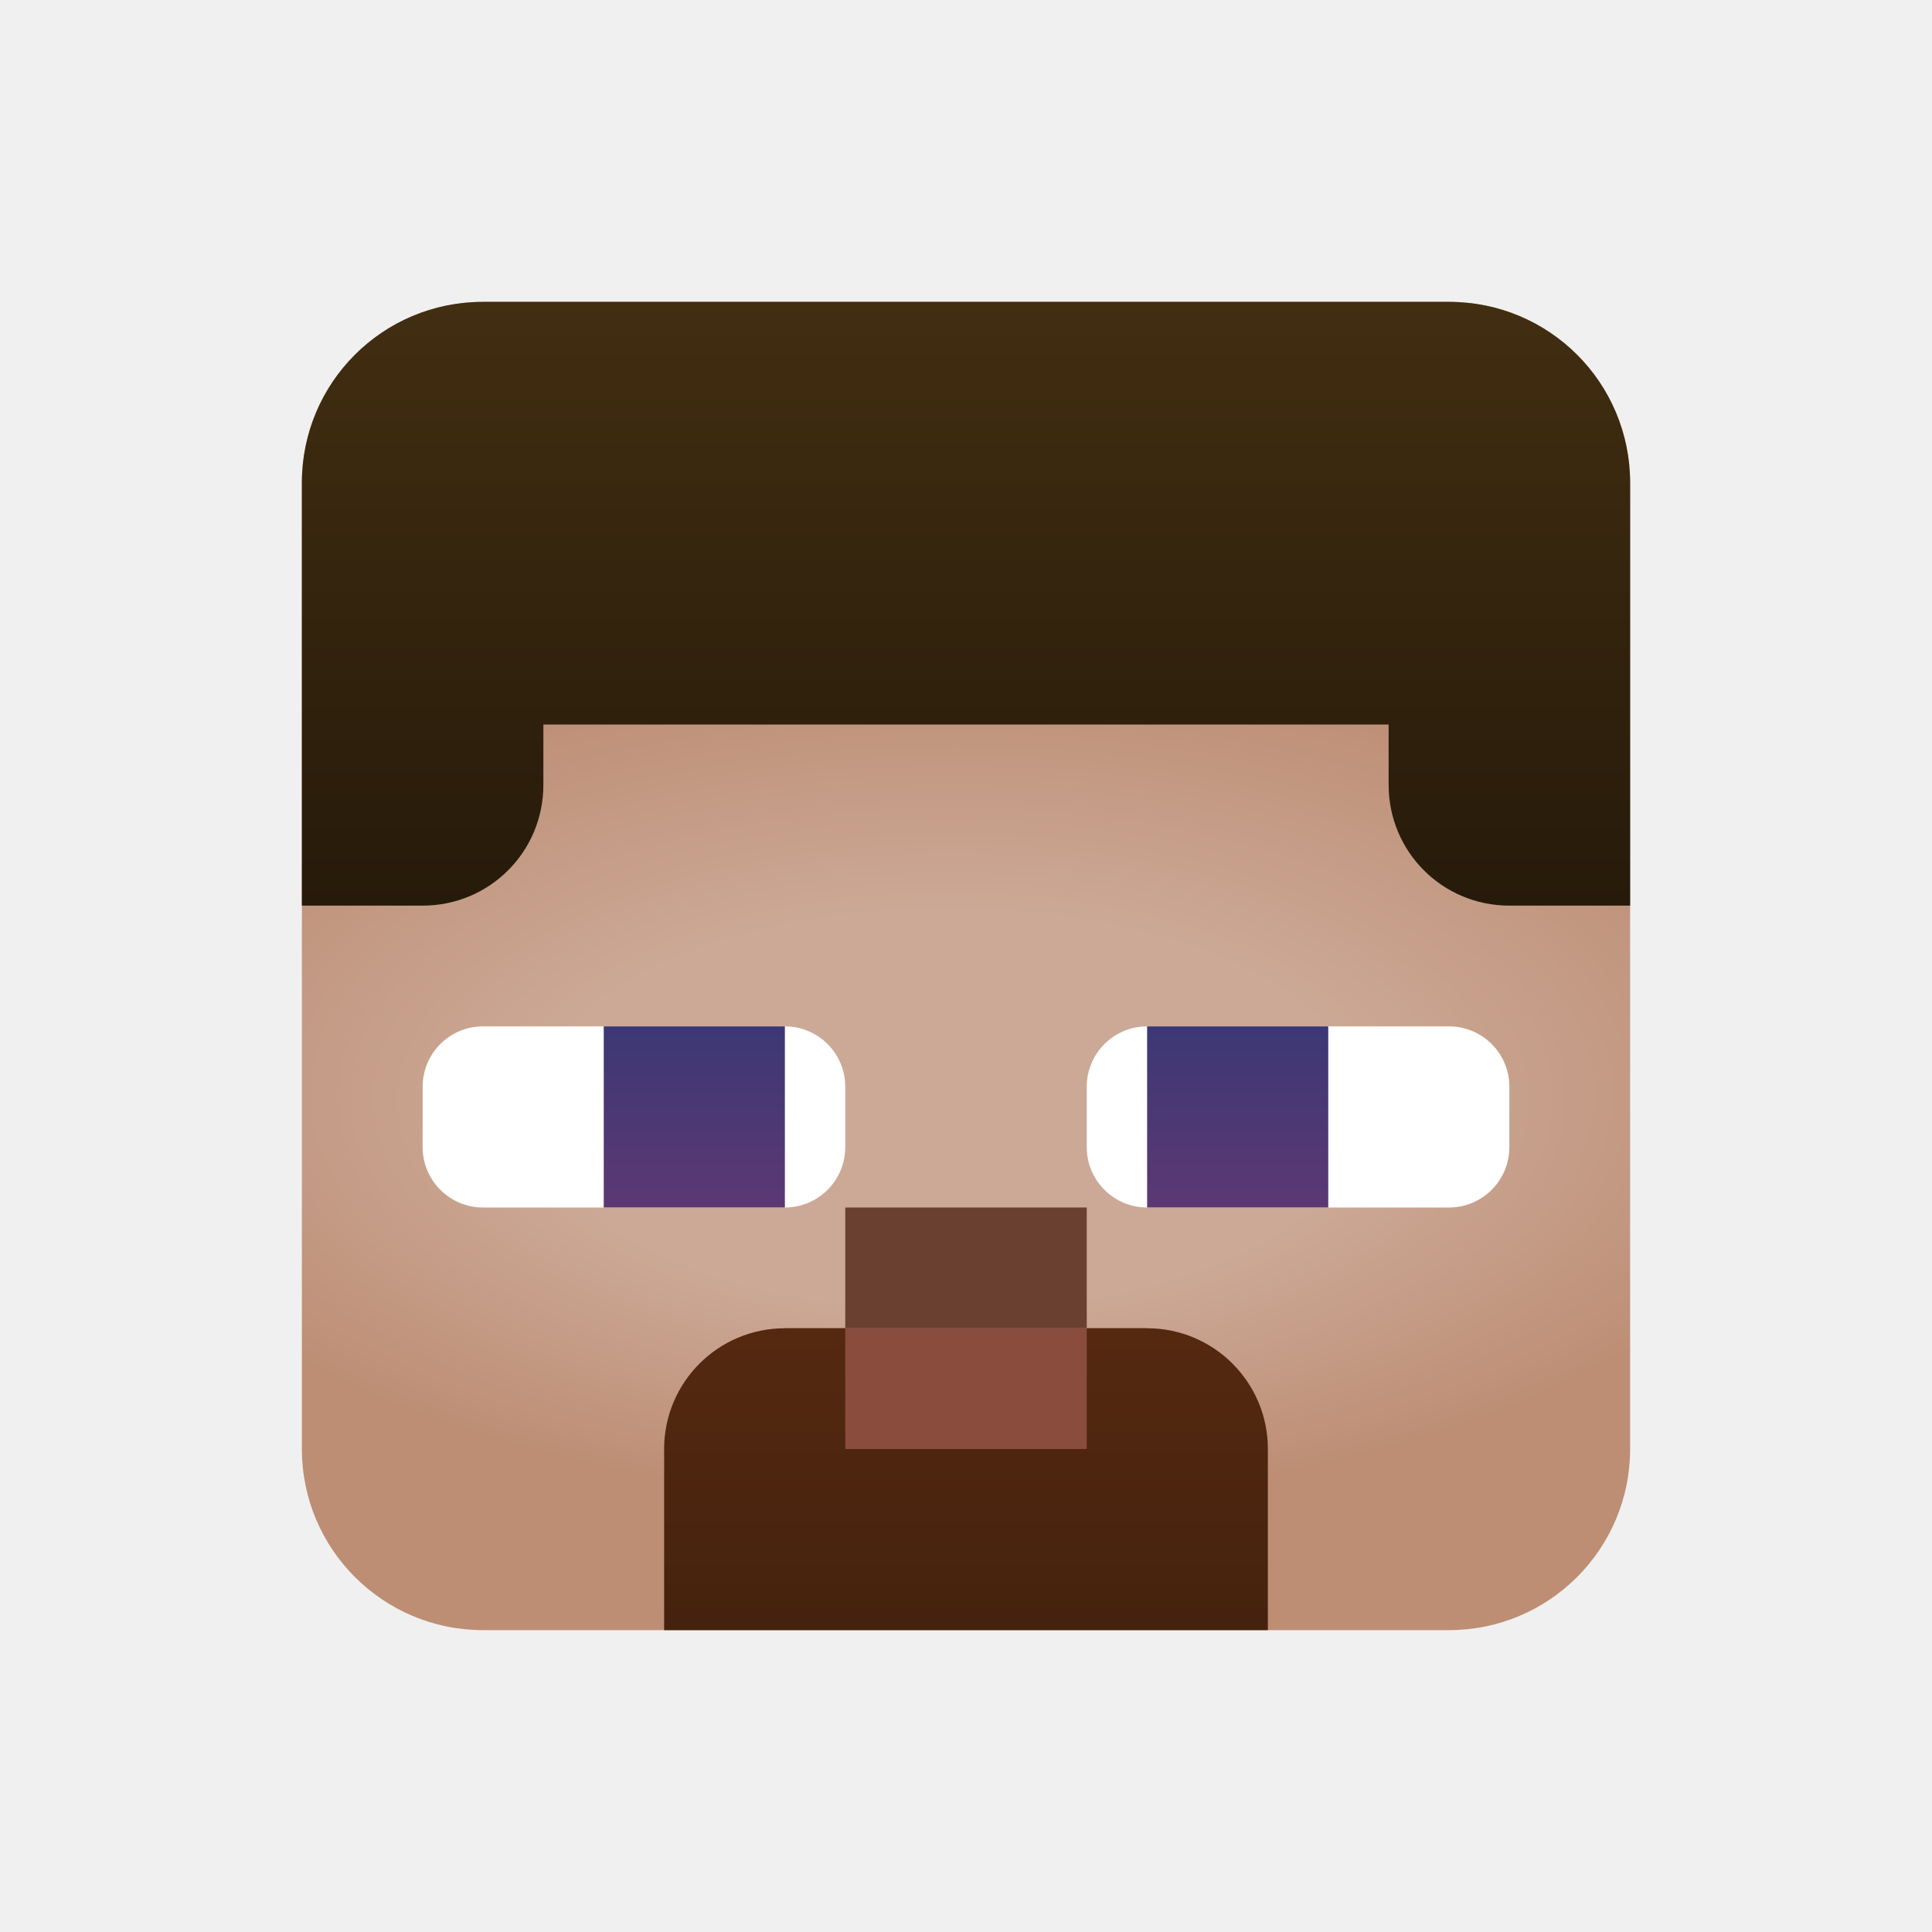
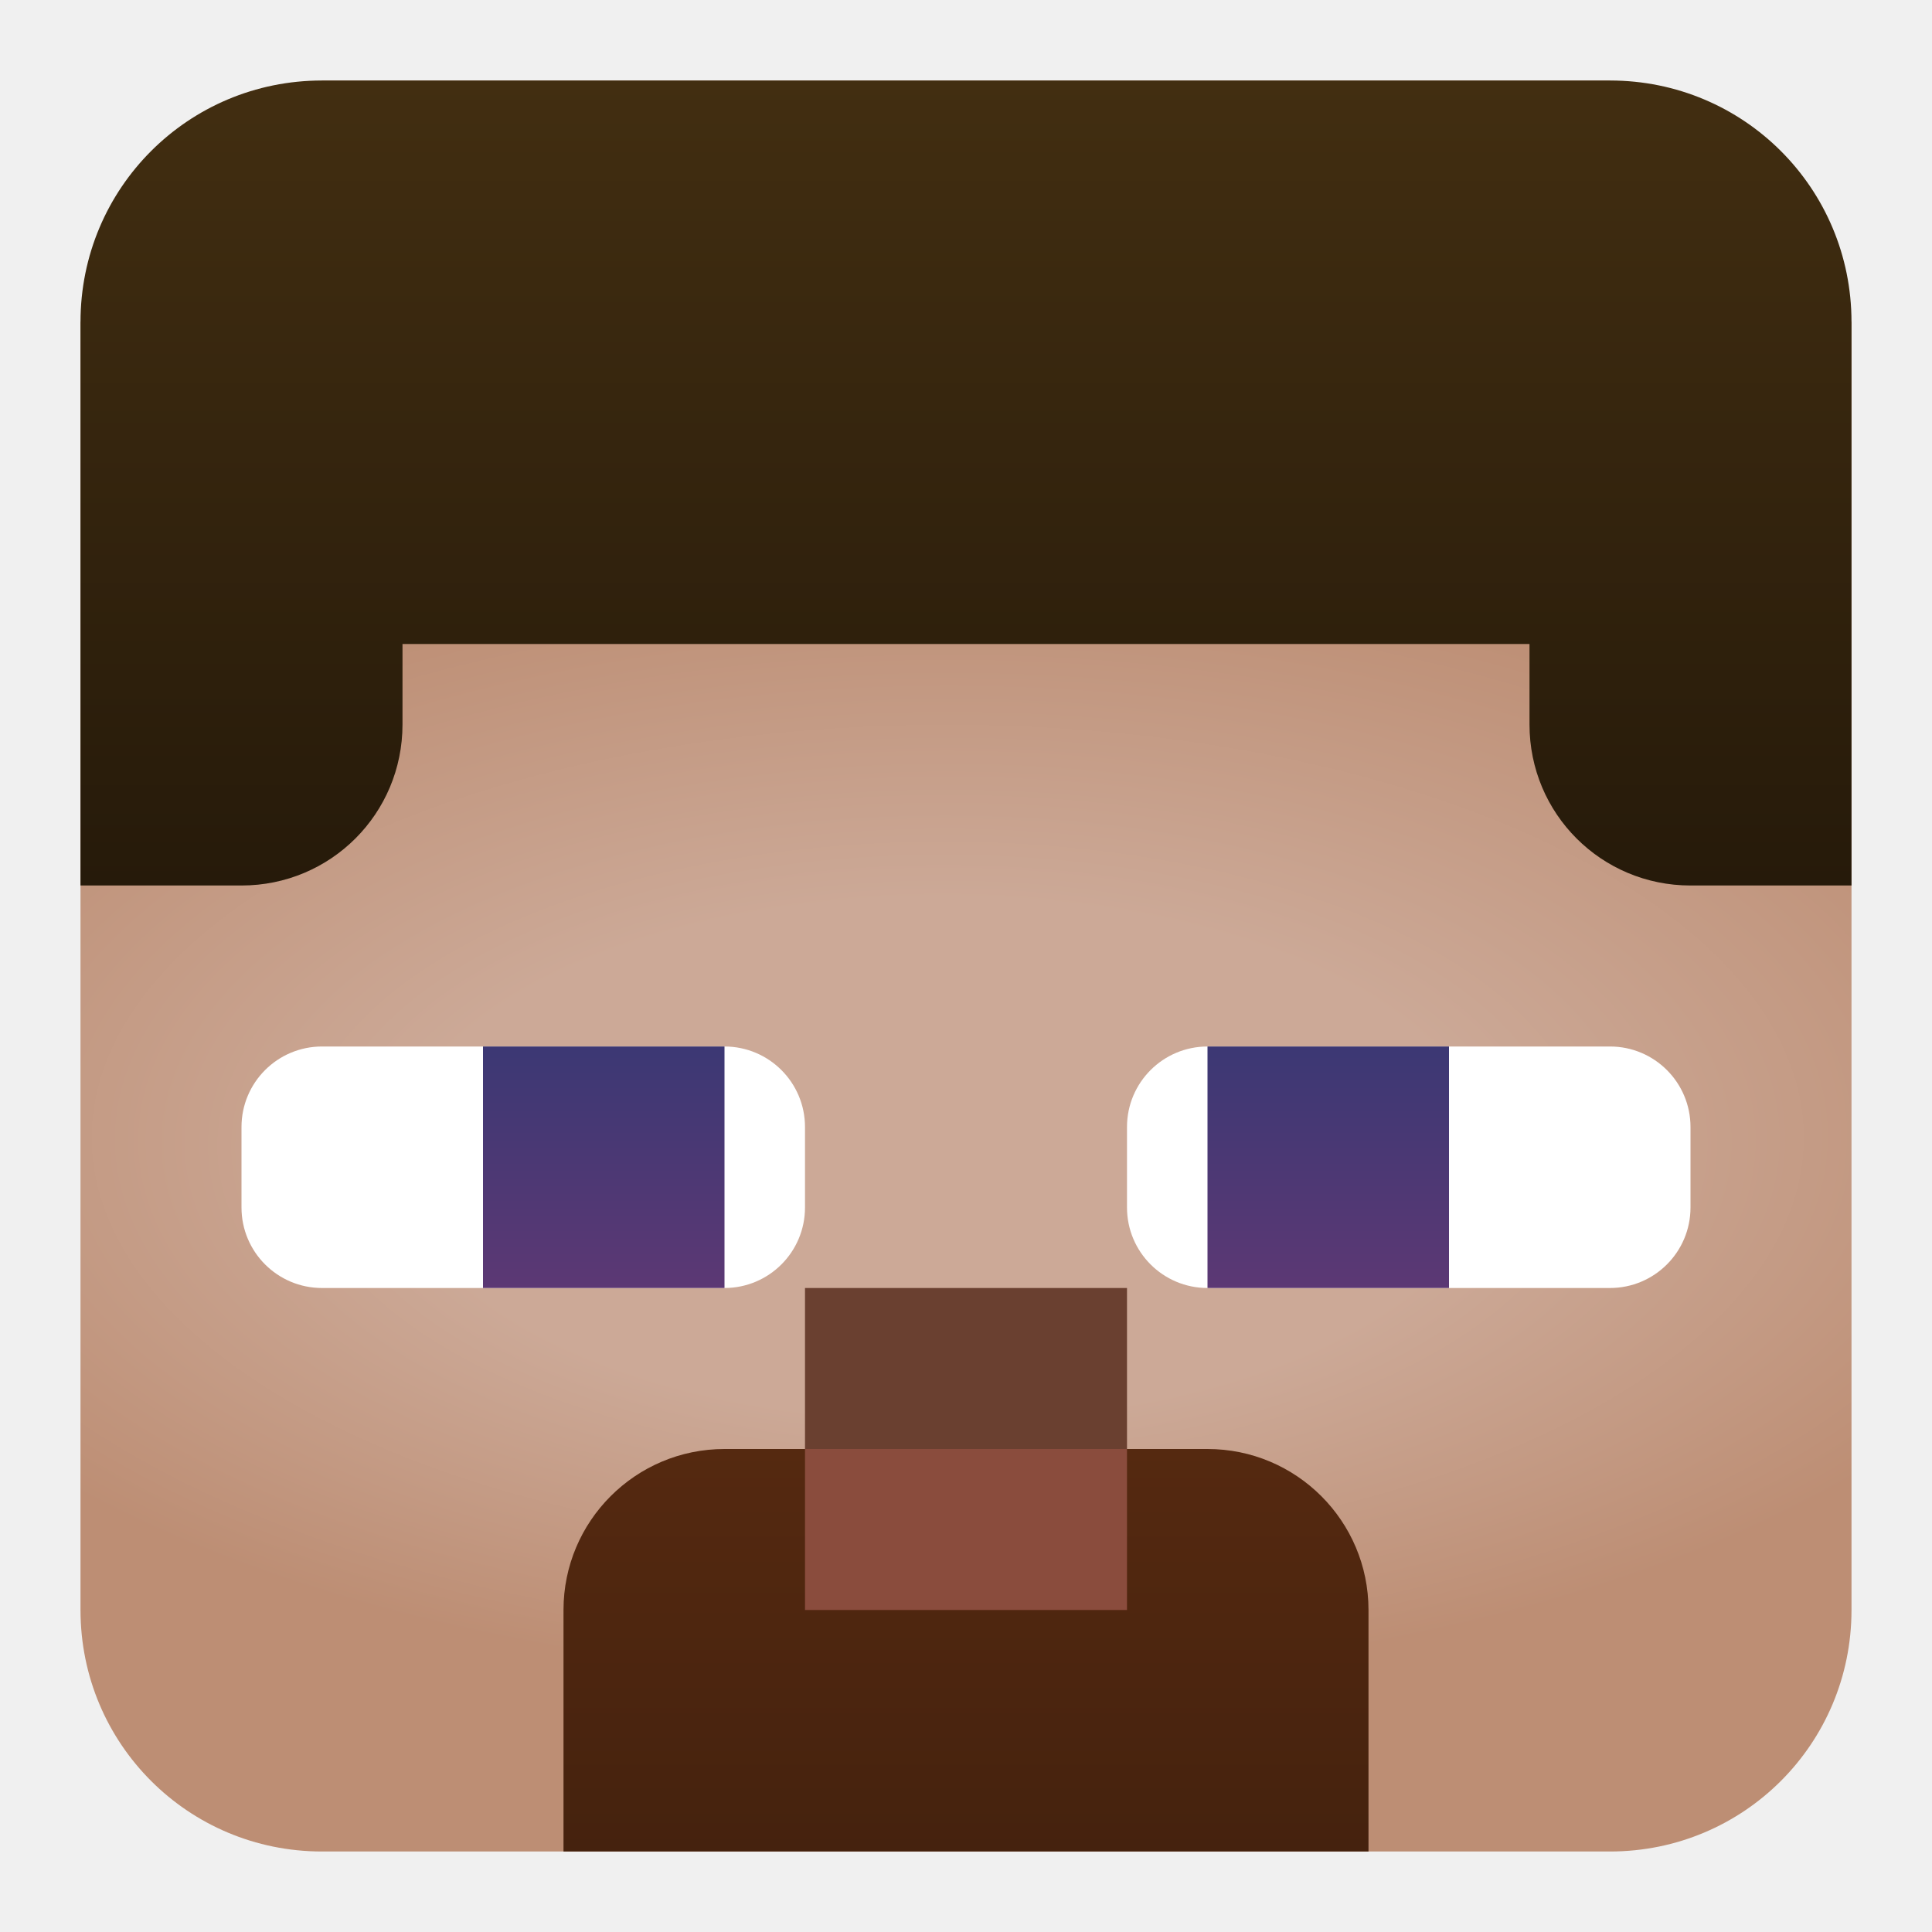
- <svg xmlns="http://www.w3.org/2000/svg" xmlns:xlink="http://www.w3.org/1999/xlink" width="32" height="32" version="1.1" viewBox="0 0 32 32" id="svg168" xml:space="preserve">
+ <svg xmlns="http://www.w3.org/2000/svg" xmlns:xlink="http://www.w3.org/1999/xlink" width="24" height="24" version="1.1" viewBox="0 0 24 24" id="svg168" xml:space="preserve">
  <defs id="defs172">
-     <radialGradient xlink:href="#linearGradient2739" id="radialGradient2757" cx="496.062" cy="17.211" fx="495.878" fy="18.731" r="11" gradientUnits="userSpaceOnUse" gradientTransform="matrix(2.555402,0,0,1.233731,-515.5756,-4.266943)" />
    <linearGradient id="linearGradient2739">
      <stop style="stop-color:#cca997;stop-opacity:1;" offset="0.237" id="stop2755" />
      <stop style="stop-color:#bd8e74;stop-opacity:1;" offset="0.519" id="stop2735" />
    </linearGradient>
-     <linearGradient xlink:href="#linearGradient1330" id="linearGradient1332" x1="487" y1="15" x2="487" y2="5" gradientUnits="userSpaceOnUse" gradientTransform="translate(256)" />
    <linearGradient id="linearGradient1330">
      <stop style="stop-color:#261a0a;stop-opacity:1;" offset="0" id="stop1326" />
      <stop style="stop-color:#422e11;stop-opacity:1;" offset="1" id="stop1328" />
    </linearGradient>
-     <linearGradient xlink:href="#linearGradient1463" id="linearGradient1465" x1="755" y1="27" x2="755" y2="22" gradientUnits="userSpaceOnUse" />
    <linearGradient id="linearGradient1463">
      <stop style="stop-color:#45220e;stop-opacity:1;" offset="0" id="stop1459" />
      <stop style="stop-color:#552910;stop-opacity:1;" offset="1" id="stop1461" />
    </linearGradient>
-     <linearGradient xlink:href="#linearGradient1503" id="linearGradient1505" x1="748" y1="20" x2="748" y2="17" gradientUnits="userSpaceOnUse" />
    <linearGradient id="linearGradient1503">
      <stop style="stop-color:#5c3874;stop-opacity:1;" offset="0" id="stop1499" />
      <stop style="stop-color:#3c3874;stop-opacity:1;" offset="1" id="stop1501" />
    </linearGradient>
-     <linearGradient xlink:href="#linearGradient1503" id="linearGradient1365" gradientUnits="userSpaceOnUse" x1="748" y1="20" x2="748" y2="17" />
-     <linearGradient xlink:href="#linearGradient1503" id="linearGradient1367" gradientUnits="userSpaceOnUse" x1="748" y1="20" x2="748" y2="17" />
+     <radialGradient xlink:href="#linearGradient2739" id="radialGradient2757-6" cx="496.062" cy="17.211" fx="495.878" fy="18.731" r="11" gradientUnits="userSpaceOnUse" gradientTransform="matrix(2.555402,0,0,1.233731,-519.5756,-16.26694)" />
+     <linearGradient xlink:href="#linearGradient1330" id="linearGradient1332-1" x1="487" y1="15" x2="487" y2="5" gradientUnits="userSpaceOnUse" gradientTransform="translate(252,-12)" />
+     <linearGradient xlink:href="#linearGradient1463" id="linearGradient1465-0" x1="755" y1="27" x2="755" y2="22" gradientUnits="userSpaceOnUse" gradientTransform="translate(-4,-12)" />
+     <linearGradient xlink:href="#linearGradient1503" id="linearGradient1505-6" x1="748" y1="20" x2="748" y2="17" gradientUnits="userSpaceOnUse" />
+     <linearGradient xlink:href="#linearGradient1503" id="linearGradient5294" gradientUnits="userSpaceOnUse" x1="748" y1="20" x2="748" y2="17" />
+     <linearGradient xlink:href="#linearGradient1503" id="linearGradient5296" gradientUnits="userSpaceOnUse" x1="748" y1="20" x2="748" y2="17" />
  </defs>
-   <g id="i_steve" transform="translate(-736)">
-     <rect style="fill:url(#radialGradient2757);fill-opacity:1;stroke-width:0.277;paint-order:stroke markers fill;stop-color:#000000" id="rect56542-7" width="22" height="22" x="741" y="5" ry="3" />
-     <path id="rect56552-6" style="fill:url(#linearGradient1332);fill-opacity:1;stroke:none;stroke-width:0.265;paint-order:stroke markers fill;stop-color:#000000" d="m 744,5 c -1.662,0 -3,1.338 -3,3 v 7 h 2 c 1.108,0 2,-0.892 2,-2 v -1 h 14 v 1 c 0,1.108 0.892,2 2,2 h 2 V 8 c 0,-1.662 -1.338,-3 -3,-3 h -1 -14 z" />
-     <rect style="fill:#8a4c3d;fill-opacity:1;stroke:none;stroke-width:0.397;paint-order:stroke markers fill;stop-color:#000000" id="rect53396-9" width="6" height="3" x="749" y="22" ry="0" />
-     <rect style="fill:#ffffff;fill-opacity:1;stroke-width:0.265;paint-order:stroke markers fill;stop-color:#000000" id="rect63182-8-0-3" width="7" height="3" x="754" y="17" ry="1" />
-     <rect style="fill:#ffffff;fill-opacity:1;stroke-width:0.265;paint-order:stroke markers fill;stop-color:#000000" id="rect63184-7-9-7" width="7" height="3" x="743" y="17" ry="1" />
-     <rect style="fill:#6a4030;fill-opacity:1;stroke:none;stroke-width:0.265;paint-order:stroke markers fill;stop-color:#000000" id="rect50123-4" width="4" height="2" x="750" y="20" ry="0" />
-     <path id="path195645" style="fill:url(#linearGradient1465);fill-opacity:1;stroke:none;stroke-width:0.362;paint-order:stroke markers fill;stop-color:#000000" d="m 749,22 a 2,2 0 0 0 -2,2 v 3 h 3 4 3 v -3 a 2,2 0 0 0 -2,-2 h -1 v 2 h -4 v -2 z" />
-     <g id="g1469" style="fill:url(#linearGradient1505);fill-opacity:1">
-       <rect style="fill:url(#linearGradient1365);fill-opacity:1;stroke-width:0.397;paint-order:stroke markers fill;stop-color:#000000" id="rect75119-2" width="3" height="3" x="746" y="17" />
-       <rect style="fill:url(#linearGradient1367);fill-opacity:1;stroke-width:0.397;paint-order:stroke markers fill;stop-color:#000000" id="rect112219" width="3" height="3" x="755" y="17" />
+   <g id="i_steve" transform="translate(-736,8)">
+     <rect style="fill:#ffffff;fill-opacity:0;stroke:none;stroke-width:0.265;paint-order:stroke markers fill;stop-color:#000000" id="rect128412-8-3-9-5" width="24" height="24" x="736" y="-8" />
+     <path id="rect56542-7-1" style="fill:url(#radialGradient2757-6);stroke-width:0.277;paint-order:stroke markers fill;stop-color:#000000" d="m 740,-7 h 16 l 3,3 v 16 c 0,1.662 -1.338,3 -3,3 h -16 c -1.662,0 -3,-1.338 -3,-3 V -4 Z" />
+     <path id="rect56552-6-8" style="fill:url(#linearGradient1332-1);fill-opacity:1;stroke:none;stroke-width:0.265;paint-order:stroke markers fill;stop-color:#000000" d="m 740,-7 c -1.662,0 -3,1.338 -3,3 v 7 h 2 c 1.108,0 2,-0.892 2,-2 V 0 h 14 v 1 c 0,1.108 0.892,2 2,2 h 2 v -7 c 0,-1.662 -1.338,-3 -3,-3 h -1 -14 z" />
+     <rect style="fill:#8a4c3d;fill-opacity:1;stroke:none;stroke-width:0.397;paint-order:stroke markers fill;stop-color:#000000" id="rect53396-9-7" width="6" height="3" x="745" y="10" ry="0" />
+     <rect style="fill:#ffffff;fill-opacity:1;stroke-width:0.265;paint-order:stroke markers fill;stop-color:#000000" id="rect63182-8-0-3-9" width="7" height="3" x="750" y="5" ry="1" />
+     <rect style="fill:#ffffff;fill-opacity:1;stroke-width:0.265;paint-order:stroke markers fill;stop-color:#000000" id="rect63184-7-9-7-2" width="7" height="3" x="739" y="5" ry="1" />
+     <rect style="fill:#6a4030;fill-opacity:1;stroke:none;stroke-width:0.265;paint-order:stroke markers fill;stop-color:#000000" id="rect50123-4-0" width="4" height="2" x="746" y="8" ry="0" />
+     <path id="path195645-2" style="fill:url(#linearGradient1465-0);fill-opacity:1;stroke:none;stroke-width:0.362;paint-order:stroke markers fill;stop-color:#000000" d="m 745,10 a 2,2 0 0 0 -2,2 v 3 h 3 4 3 v -3 a 2,2 0 0 0 -2,-2 h -1 v 2 h -4 v -2 z" />
+     <g id="g1469-3" style="fill:url(#linearGradient1505-6);fill-opacity:1" transform="translate(-4,-12)">
+       <rect style="fill:url(#linearGradient5294);fill-opacity:1;stroke-width:0.397;paint-order:stroke markers fill;stop-color:#000000" id="rect75119-2-7" width="3" height="3" x="746" y="17" />
+       <rect style="fill:url(#linearGradient5296);fill-opacity:1;stroke-width:0.397;paint-order:stroke markers fill;stop-color:#000000" id="rect112219-5" width="3" height="3" x="755" y="17" />
    </g>
-     <rect style="fill:#ffffff;fill-opacity:0;stroke:none;stroke-width:0.265;paint-order:stroke markers fill;stop-color:#000000" id="rect128412-7-6-1-9" width="32" height="32" x="736" y="0" />
  </g>
</svg>
